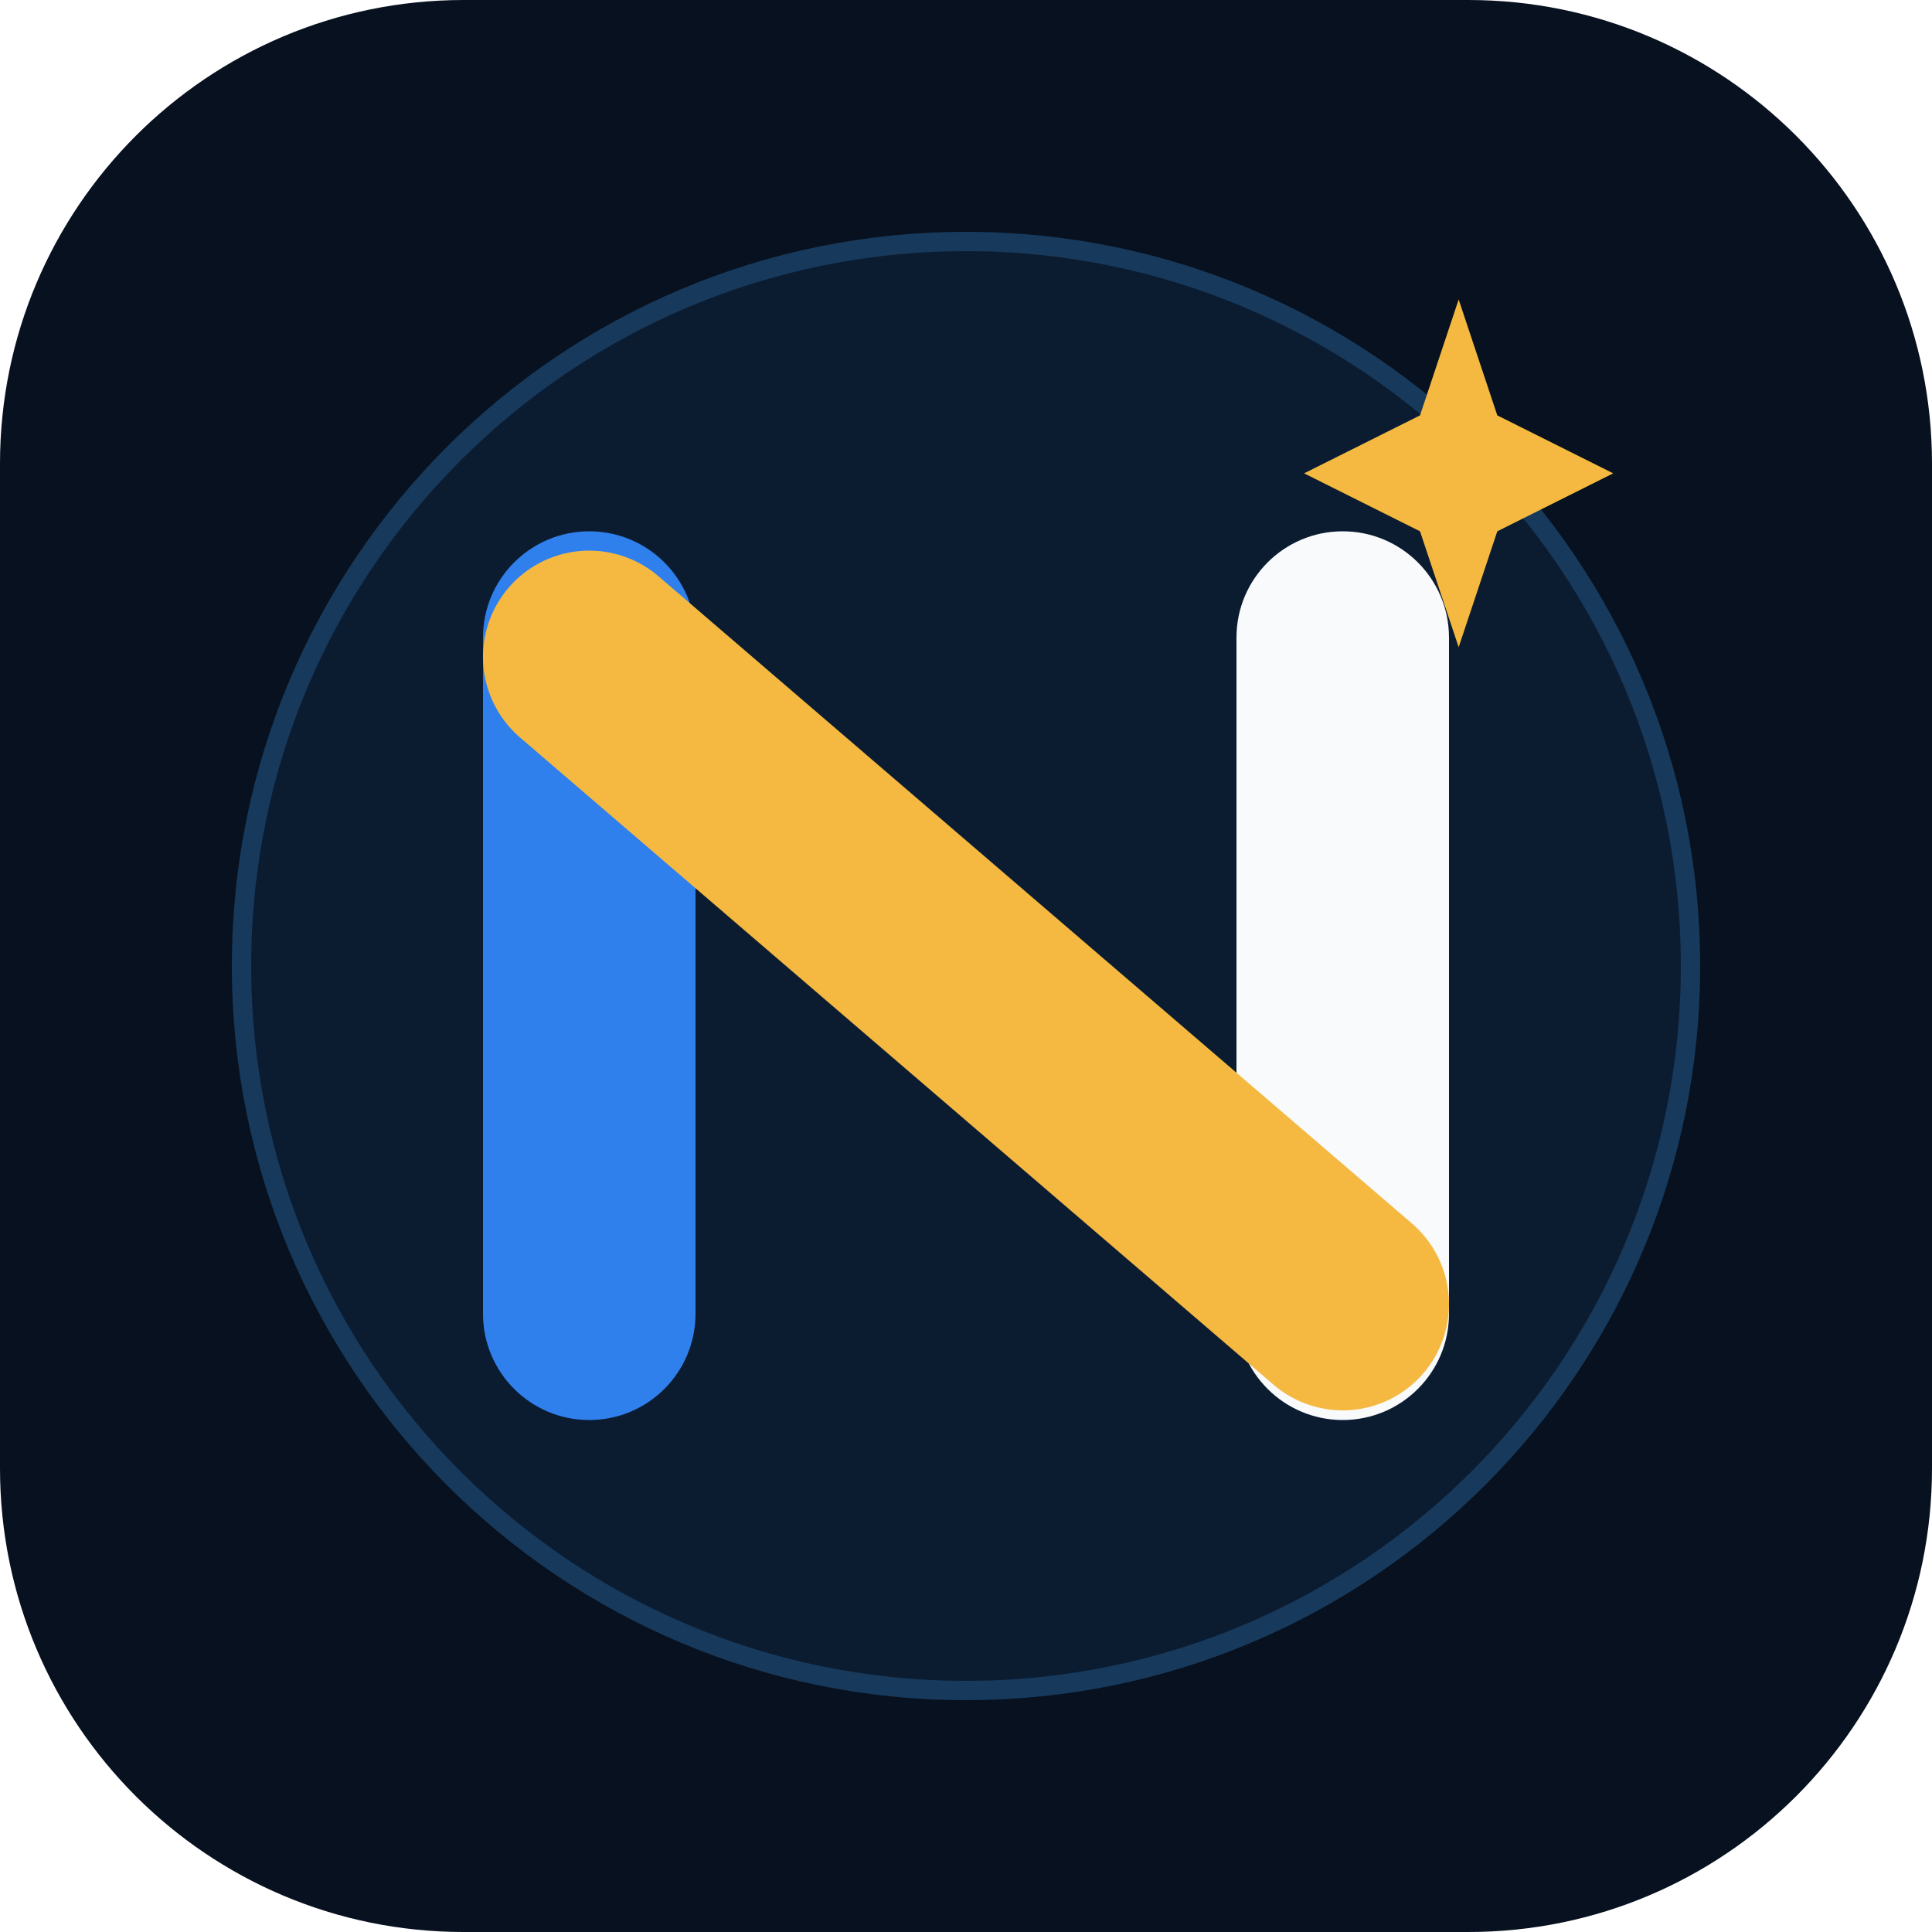
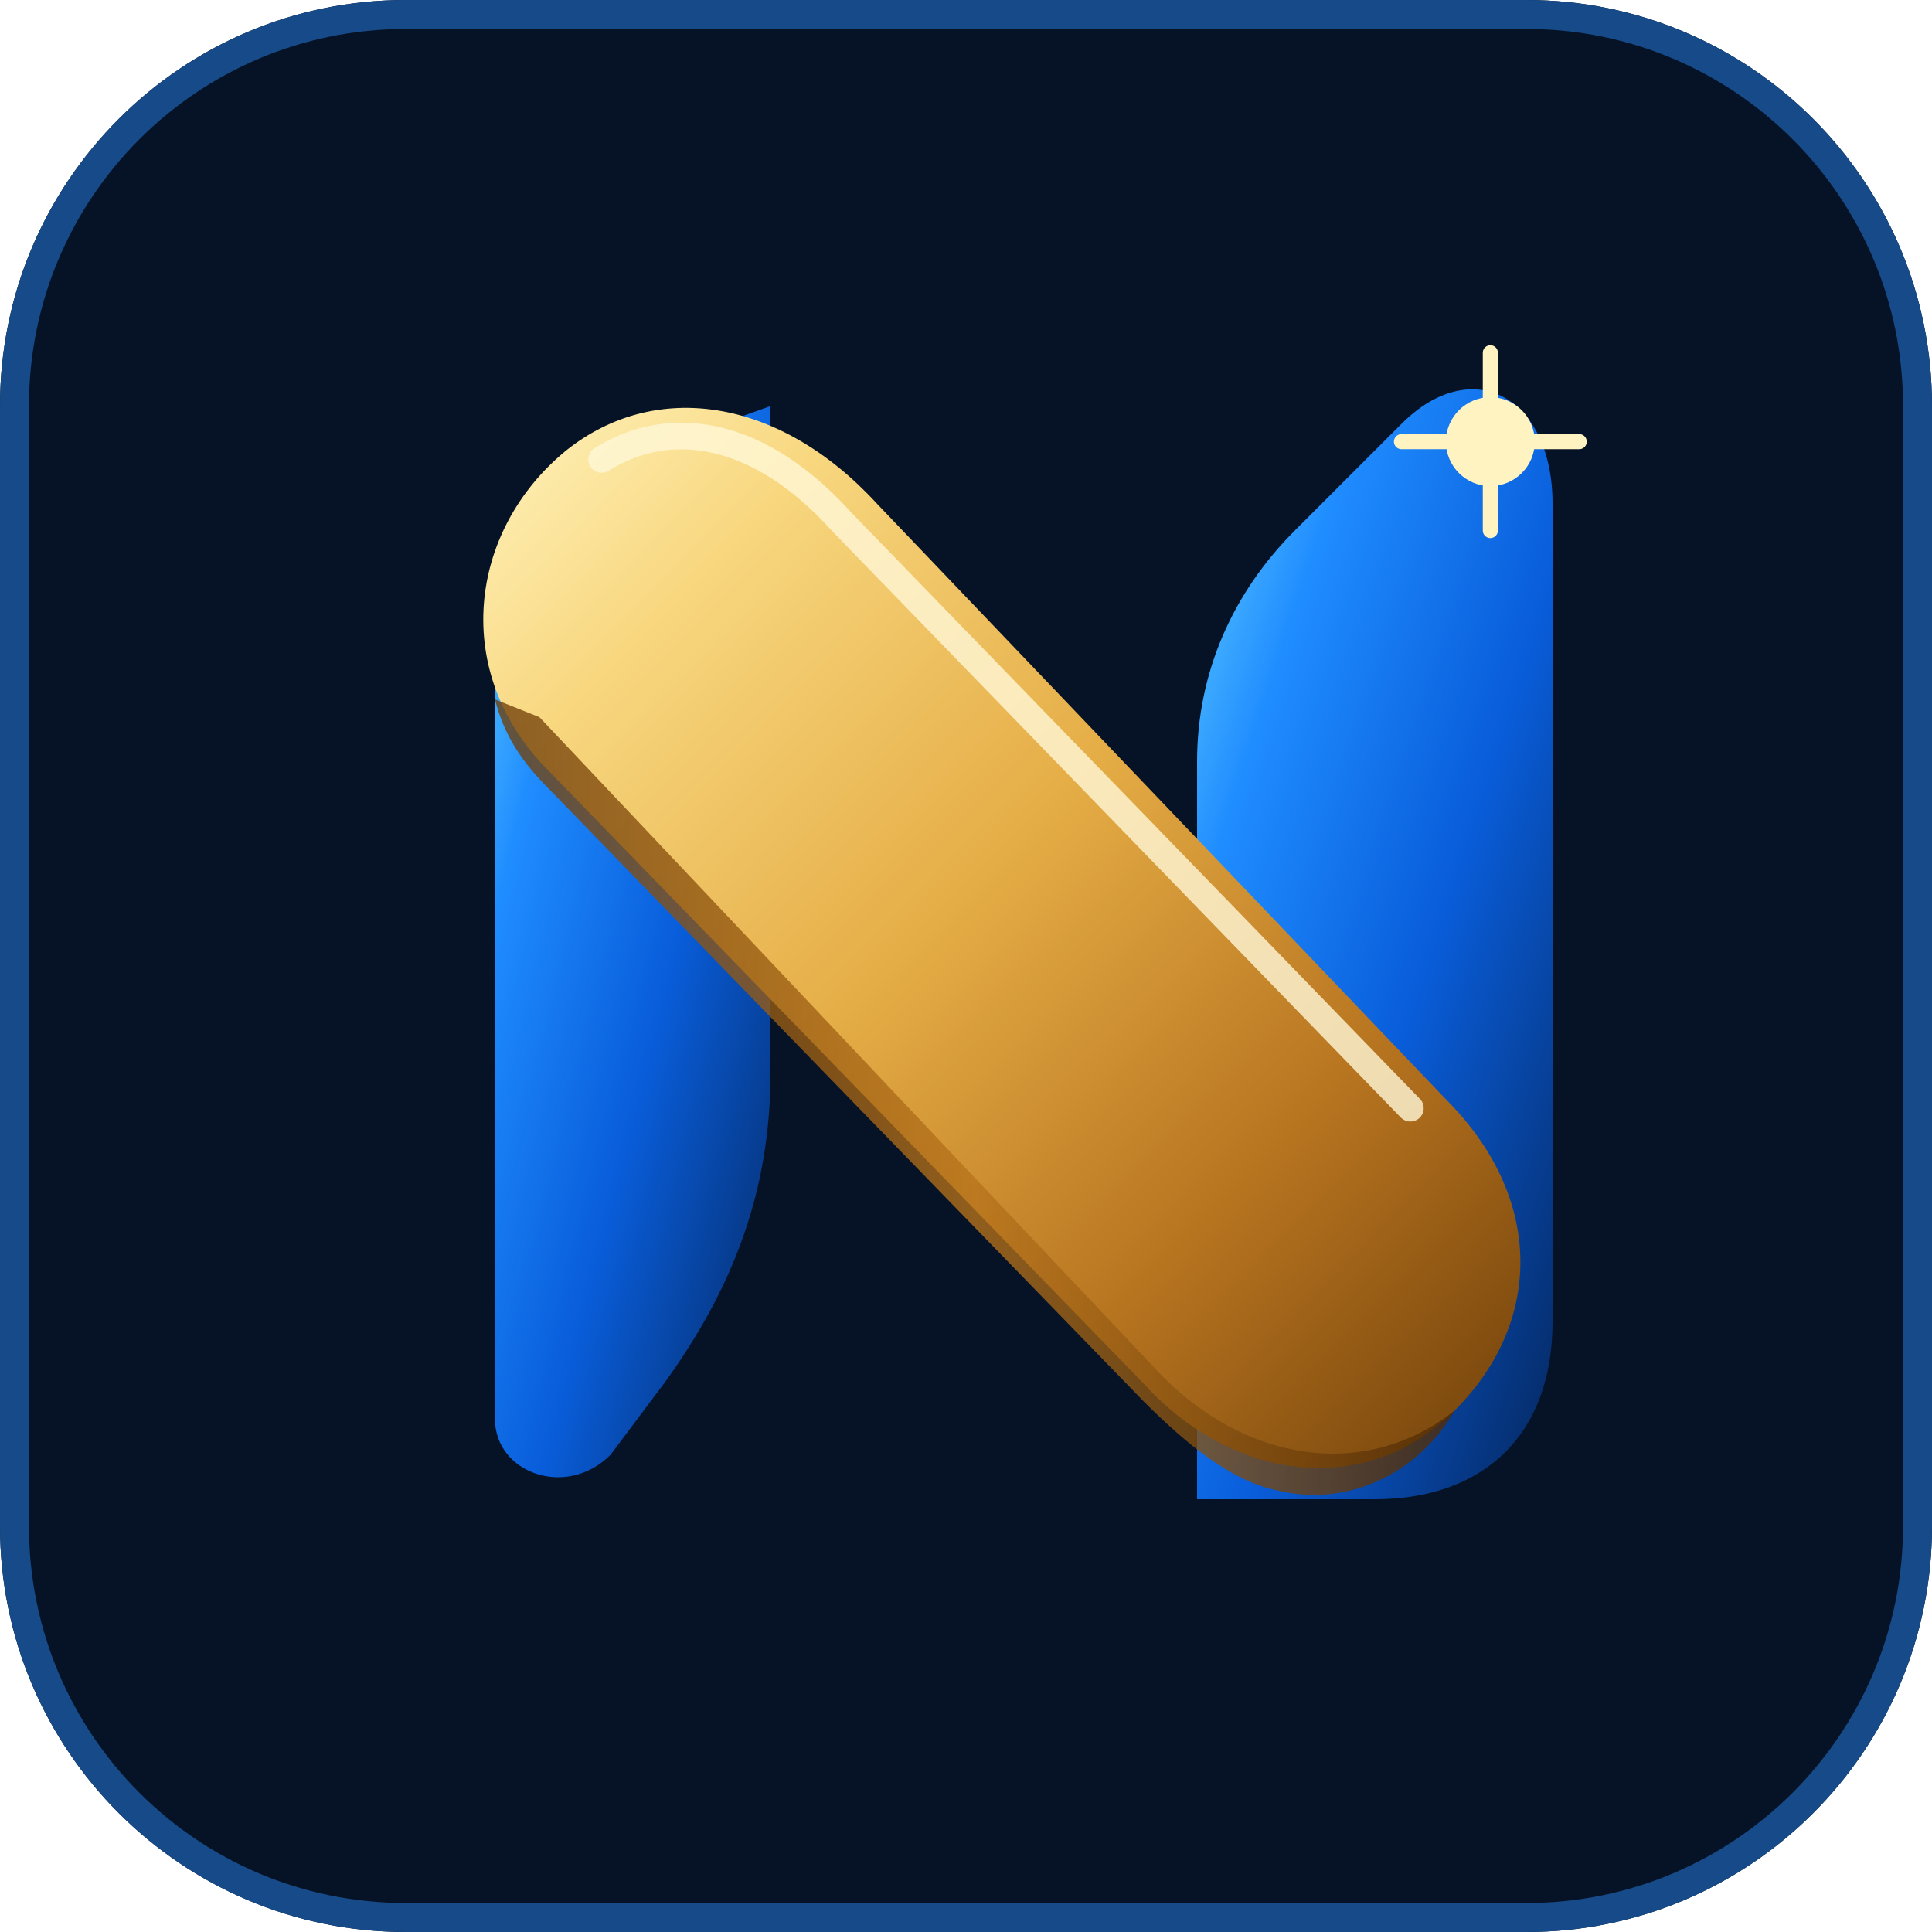
<svg xmlns="http://www.w3.org/2000/svg" viewBox="0 0 200 200" fill="none">
-   <rect x="0" y="0" width="200" height="200" rx="48" fill="#07111F" />
-   <circle cx="100" cy="100" r="75" fill="#0B1C31" stroke="#17395C" stroke-width="2" />
-   <rect x="50" y="55" width="22" height="92" rx="11" fill="#2F80ED" />
-   <rect x="128" y="55" width="22" height="92" rx="11" fill="#F8FAFC" />
-   <path d="M61 68 L139 135" stroke="#F5B941" stroke-width="22" stroke-linecap="round" />
-   <path d="M151 31 L155 43 L167 49 L155 55 L151 67 L147 55 L135 49 L147 43 Z" fill="#F5B941" />
+   <defs>
+     <linearGradient id="b" x1="0" y1="0" x2="1" y2="1">
+       <stop offset="0%" stop-color="#67D4FF" />
+       <stop offset="24%" stop-color="#1F8CFF" />
+       <stop offset="58%" stop-color="#095DDA" />
+       <stop offset="100%" stop-color="#05275F" />
+     </linearGradient>
+     <linearGradient id="g" x1="0" y1="0" x2="1" y2="1">
+       <stop offset="0%" stop-color="#FFF3BD" />
+       <stop offset="18%" stop-color="#F8D77F" />
+       <stop offset="46%" stop-color="#E5AD46" />
+       <stop offset="73%" stop-color="#B87520" />
+       <stop offset="100%" stop-color="#70400A" />
+     </linearGradient>
+     <linearGradient id="ge" x1="0" y1="0" x2="1" y2="0">
+       <stop offset="0%" stop-color="#6E3D08" />
+       <stop offset="50%" stop-color="#B8731B" />
+       <stop offset="100%" stop-color="#4D2A05" />
+     </linearGradient>
+   </defs>
+   <rect width="200" height="200" rx="42" fill="#061326" />
+   <rect x="1.5" y="1.5" width="197" height="197" rx="40.5" stroke="#164A88" stroke-width="3" />
+   <g transform="translate(8 8) scale(.92)">
+     <path d="M47 151V66C47 54 53 46 64 42L78 37V112C78 125 74 136 66 147L60 155C55 160 47 157 47 151Z" fill="url(#b)" />
+     <path d="M126 77C126 67 130 58 137 51L149 39C157 31 166 36 166 48V140C166 153 158 160 146 160H126V77Z" fill="url(#b)" />
+     <path d="M55 42C65 34 79 36 90 48L154 115C165 126 165 140 155 150C145 160 130 158 120 147L53 78C42 67 44 51 55 42Z" fill="url(#g)" />
+     <path d="M52 72L121 145C131 156 145 158 155 150C151 157 143 161 135 159C130 158 125 154 120 149L53 80C50 77 48 74 47 70L52 72Z" fill="url(#ge)" opacity=".78" />
+     <path d="M59 43C67 38 77 40 86 50L150 116" stroke="#FFF7D7" stroke-width="3" stroke-linecap="round" opacity=".8" />
+     <circle cx="159" cy="41" r="5" fill="#FFF4C1" />
+     <path d="M159 31V51M149 41H169" stroke="#FFF4C1" stroke-width="1.7" stroke-linecap="round" />
+   </g>
</svg>
